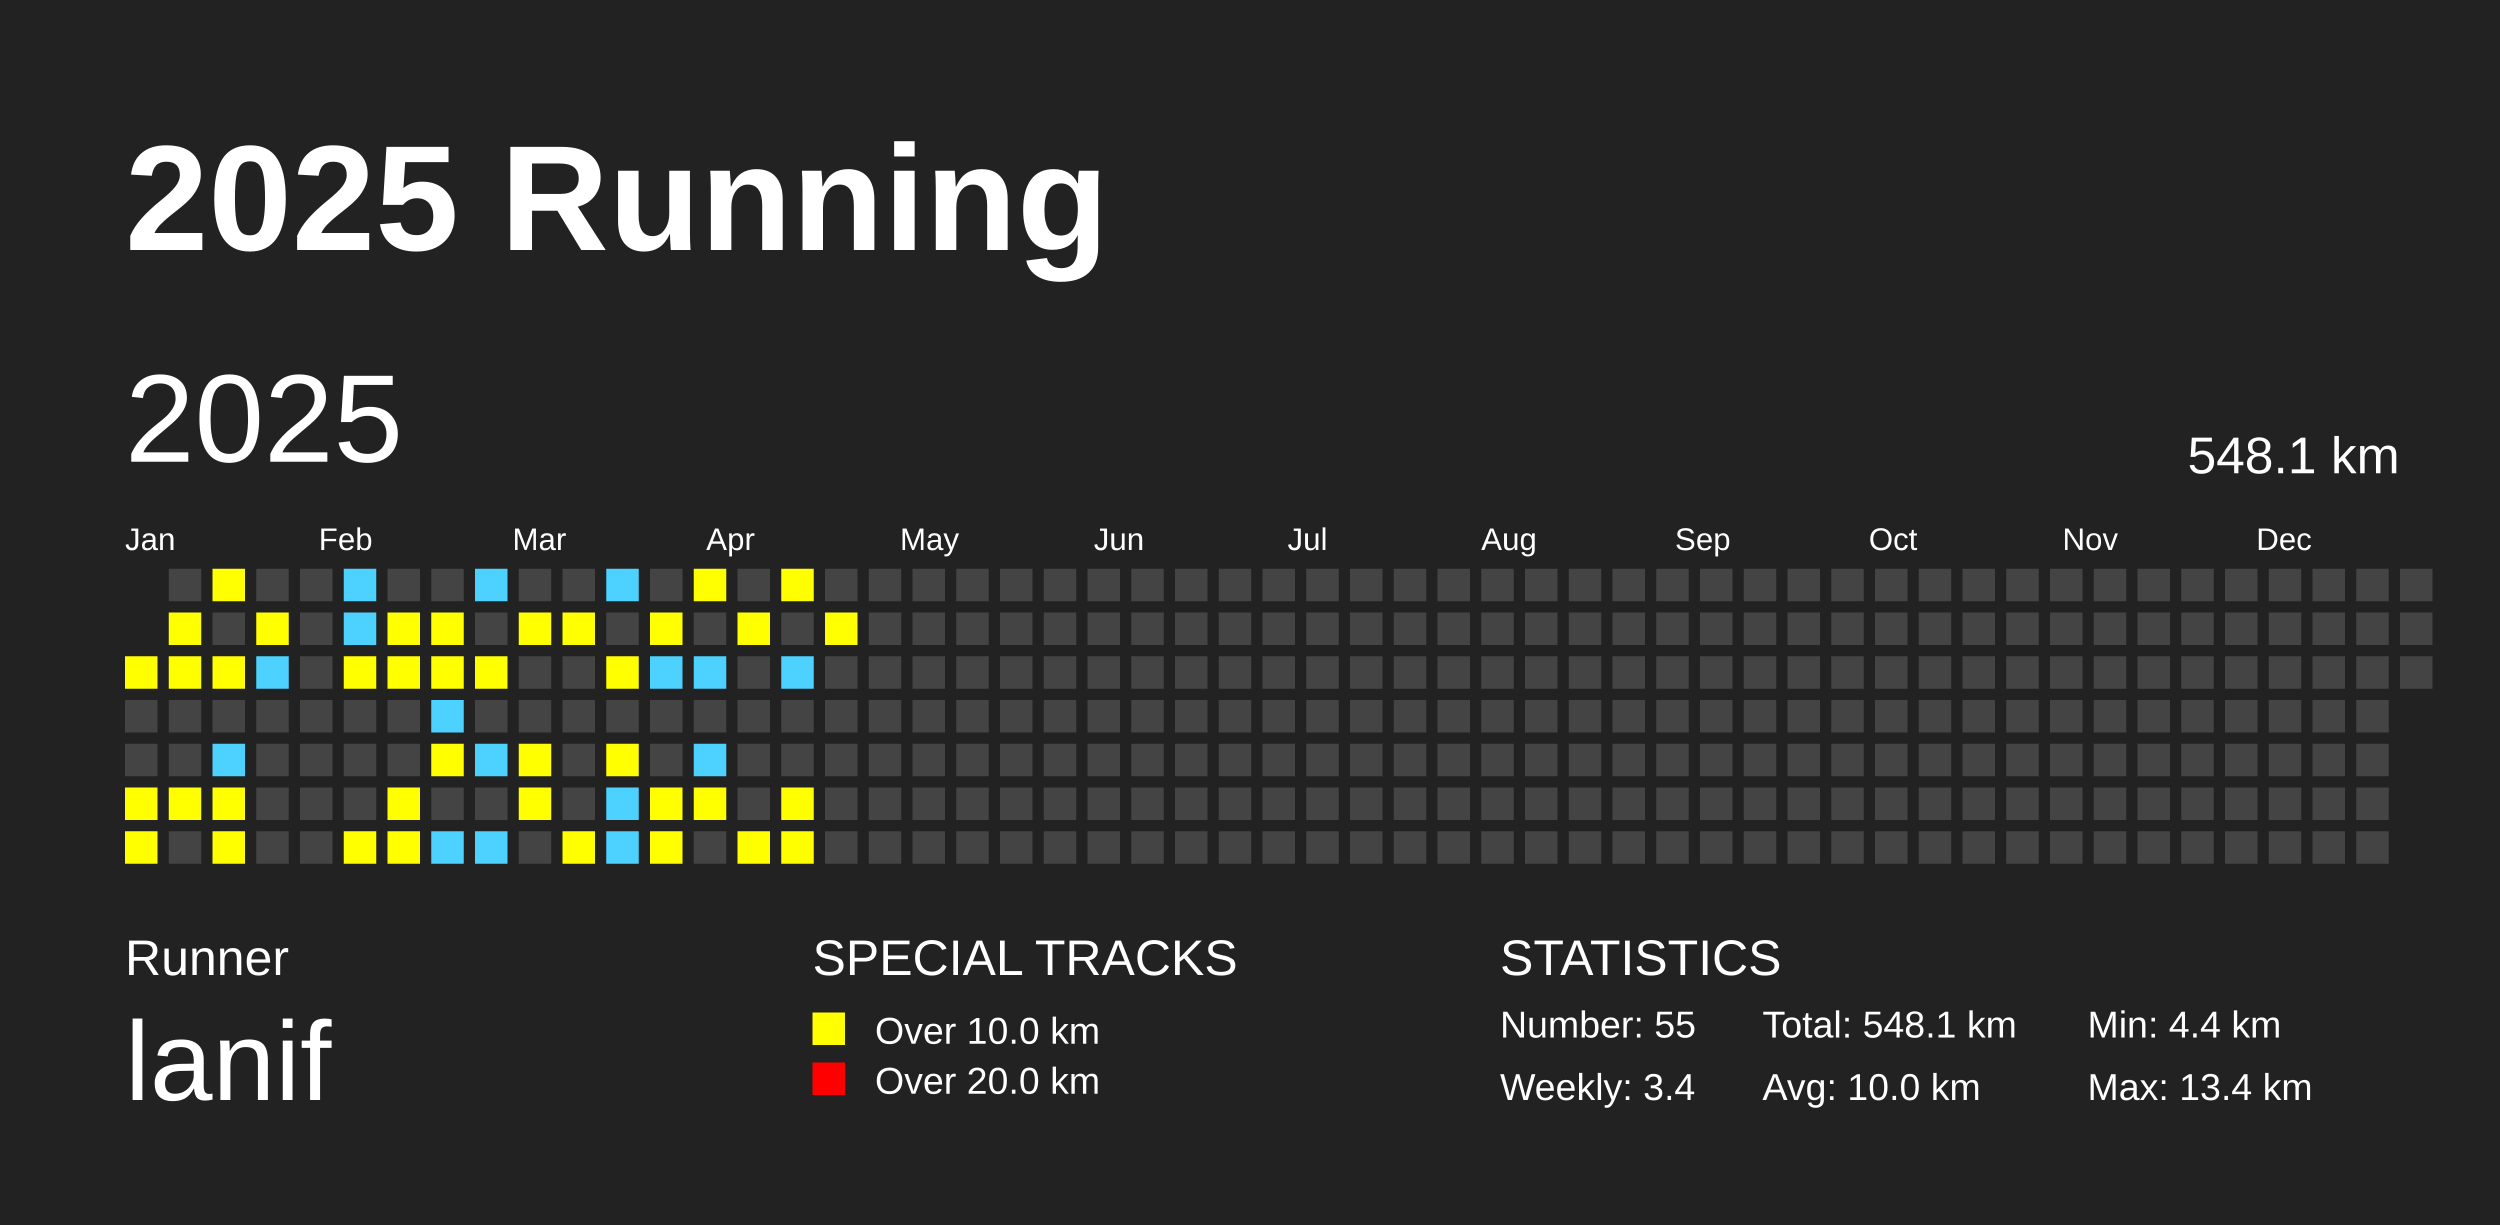
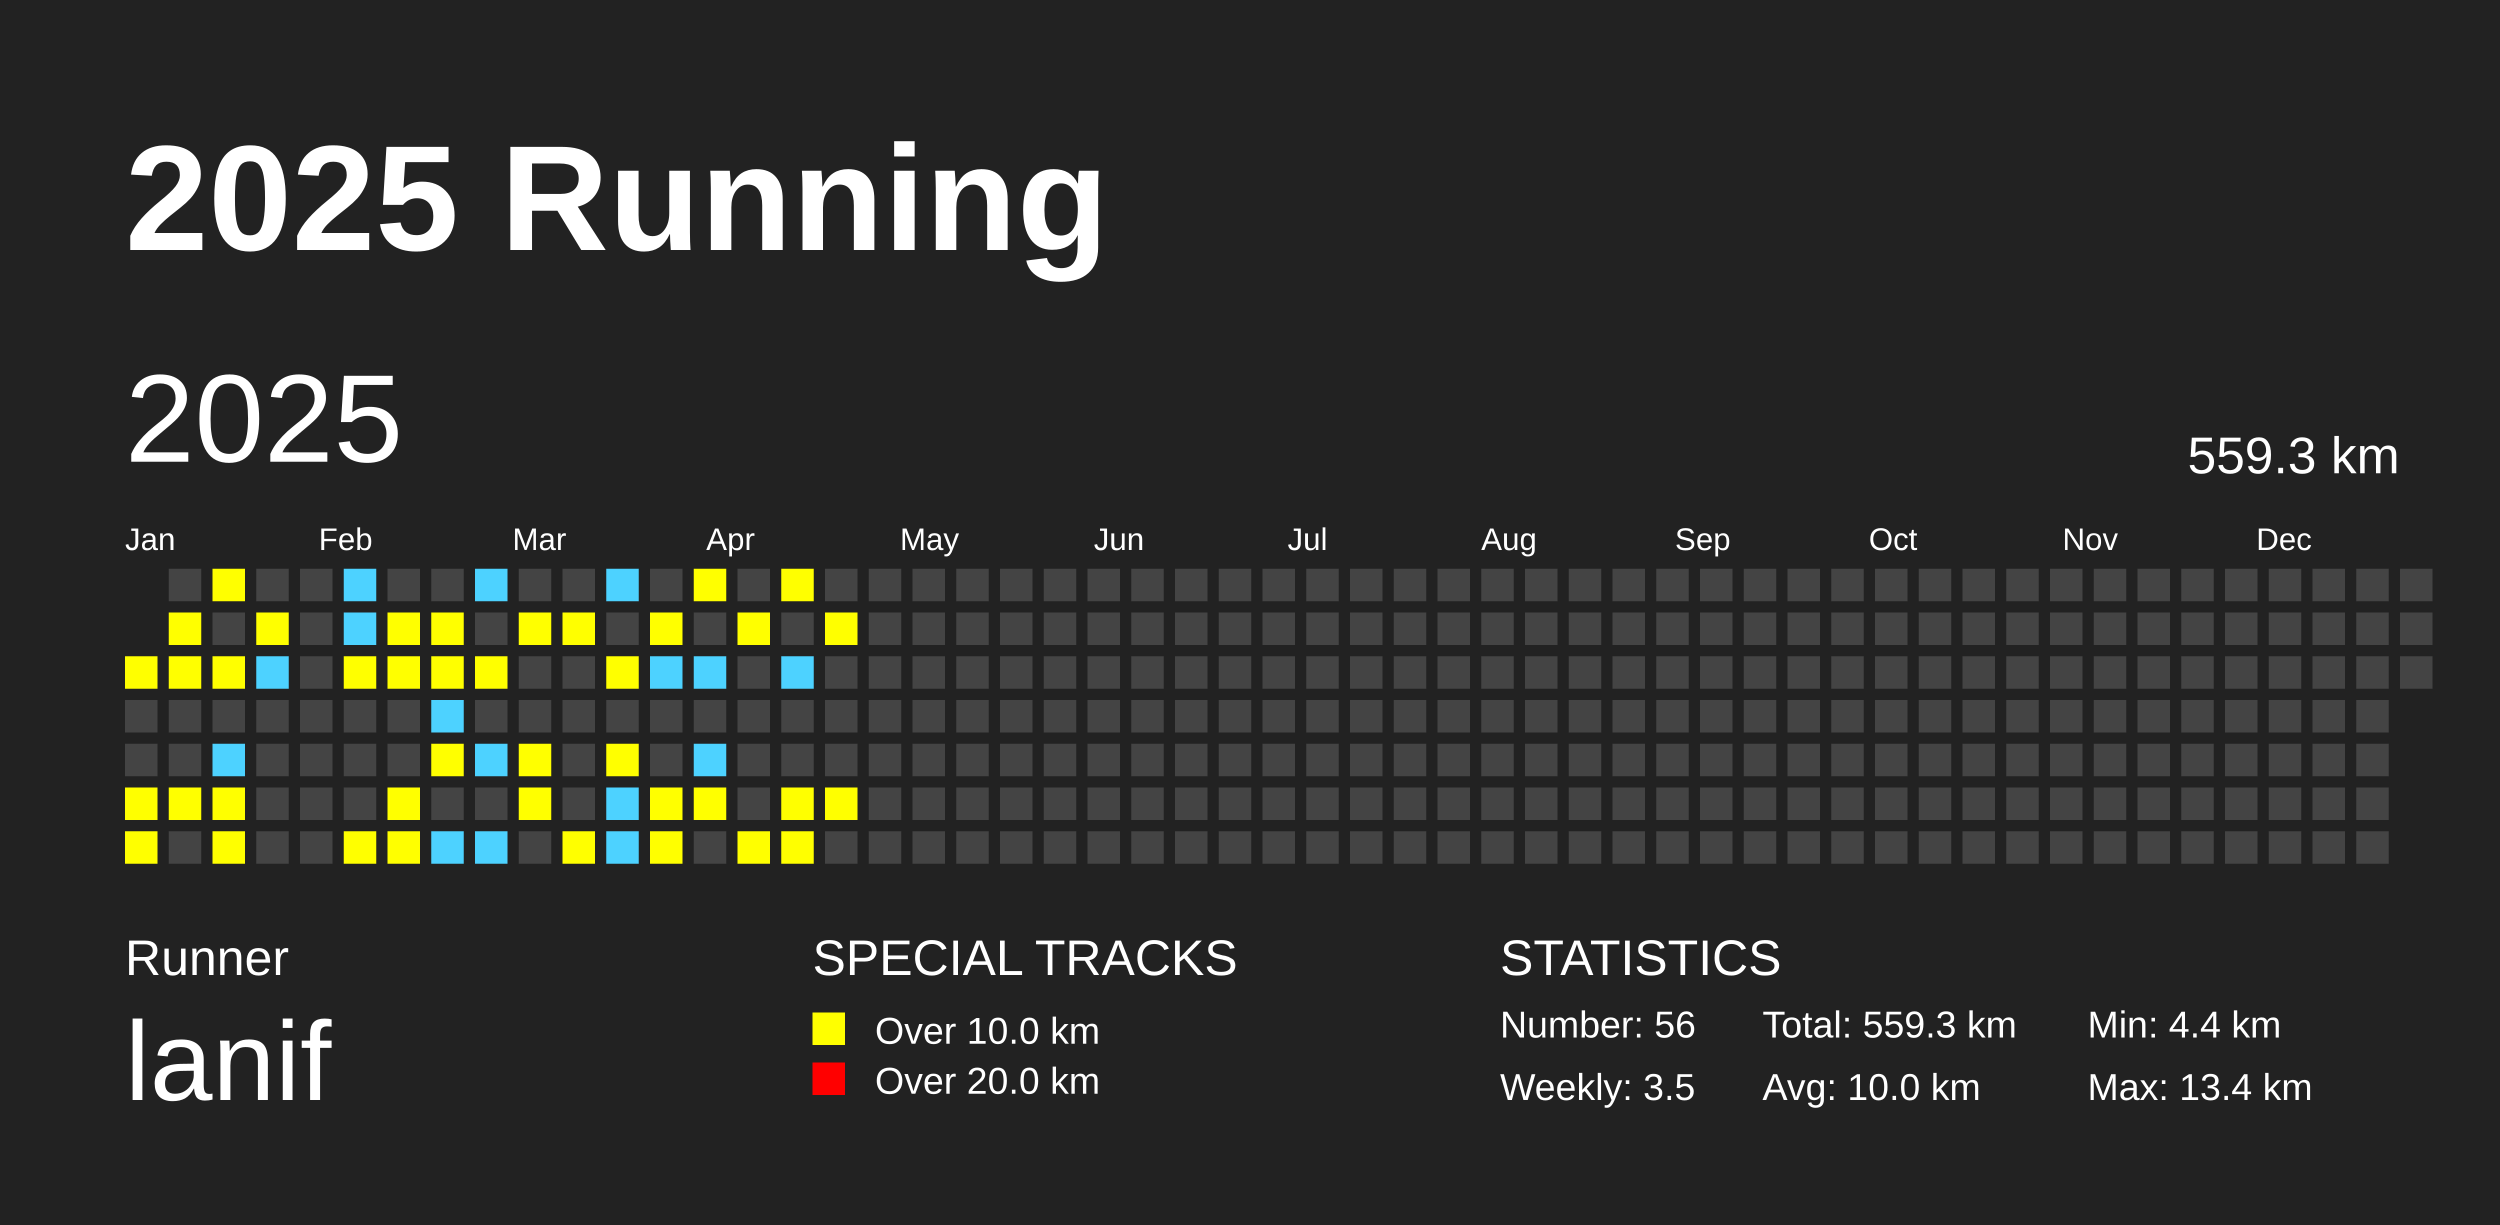
<svg xmlns="http://www.w3.org/2000/svg" baseProfile="full" height="98mm" version="1.1" viewBox="0,0,200,98" width="200mm">
  <defs />
  <rect fill="#222222" height="98" width="200" x="0" y="0" />
  <text fill="#FFFFFF" style="font-size:12px; font-family:Arial; font-weight:bold;" x="10" y="20">2025 Running</text>
  <text fill="#FFFFFF" style="font-size:4px; font-family:Arial" x="10" y="78">Runner</text>
  <text fill="#FFFFFF" style="font-size:9px; font-family:Arial" x="10" y="88">lanif</text>
  <text fill="#FFFFFF" style="font-size:4px; font-family:Arial" x="65" y="78">SPECIAL TRACKS</text>
  <rect fill="yellow" height="2.6" width="2.6" x="65" y="81" />
  <text fill="#FFFFFF" style="font-size:3px; font-family:Arial" x="70" y="83.5">Over 10.0 km</text>
  <rect fill="red" height="2.6" width="2.6" x="65" y="85" />
  <text fill="#FFFFFF" style="font-size:3px; font-family:Arial" x="70" y="87.5">Over 20.0 km</text>
  <text fill="#FFFFFF" style="font-size:4px; font-family:Arial" x="120" y="78">STATISTICS</text>
-   <text fill="#FFFFFF" style="font-size:3px; font-family:Arial" x="120" y="83">Number: 55</text>
-   <text fill="#FFFFFF" style="font-size:3px; font-family:Arial" x="120" y="88">Weekly: 3.4</text>
-   <text fill="#FFFFFF" style="font-size:3px; font-family:Arial" x="141" y="83">Total: 548.1 km</text>
+   <text fill="#FFFFFF" style="font-size:3px; font-family:Arial" x="120" y="83">Number: 56</text>
+   <text fill="#FFFFFF" style="font-size:3px; font-family:Arial" x="120" y="88">Weekly: 3.5</text>
+   <text fill="#FFFFFF" style="font-size:3px; font-family:Arial" x="141" y="83">Total: 559.3 km</text>
  <text fill="#FFFFFF" style="font-size:3px; font-family:Arial" x="141" y="88">Avg: 10.0 km</text>
  <text fill="#FFFFFF" style="font-size:3px; font-family:Arial" x="167" y="83">Min: 4.4 km</text>
  <text fill="#FFFFFF" style="font-size:3px; font-family:Arial" x="167" y="88">Max: 13.4 km</text>
  <text dominant-baseline="hanging" fill="#FFFFFF" style="font-size:10.0px; font-family:Arial;" x="10" y="30">2025</text>
-   <text dominant-baseline="hanging" fill="#FFFFFF" style="font-size:4.125px; font-family:Arial;" x="175" y="35">548.1 km</text>
+   <text dominant-baseline="hanging" fill="#FFFFFF" style="font-size:4.125px; font-family:Arial;" x="175" y="35">559.3 km</text>
  <text fill="#FFFFFF" style="font-size:2.5px; font-family:Arial" x="10.0" y="44">Jan</text>
  <text fill="#FFFFFF" style="font-size:2.5px; font-family:Arial" x="25.5" y="44">Feb</text>
  <text fill="#FFFFFF" style="font-size:2.5px; font-family:Arial" x="41.0" y="44">Mar</text>
  <text fill="#FFFFFF" style="font-size:2.5px; font-family:Arial" x="56.5" y="44">Apr</text>
  <text fill="#FFFFFF" style="font-size:2.5px; font-family:Arial" x="72.0" y="44">May</text>
  <text fill="#FFFFFF" style="font-size:2.5px; font-family:Arial" x="87.5" y="44">Jun</text>
  <text fill="#FFFFFF" style="font-size:2.5px; font-family:Arial" x="103.0" y="44">Jul</text>
  <text fill="#FFFFFF" style="font-size:2.5px; font-family:Arial" x="118.5" y="44">Aug</text>
  <text fill="#FFFFFF" style="font-size:2.5px; font-family:Arial" x="134.0" y="44">Sep</text>
  <text fill="#FFFFFF" style="font-size:2.5px; font-family:Arial" x="149.5" y="44">Oct</text>
  <text fill="#FFFFFF" style="font-size:2.5px; font-family:Arial" x="165.0" y="44">Nov</text>
  <text fill="#FFFFFF" style="font-size:2.5px; font-family:Arial" x="180.5" y="44">Dec</text>
  <rect fill="yellow" height="2.6" width="2.6" x="10.0" y="52.5" />
  <rect fill="#444444" height="2.6" width="2.6" x="10.0" y="56.0" />
  <rect fill="#444444" height="2.6" width="2.6" x="10.0" y="59.5" />
  <rect fill="yellow" height="2.6" width="2.6" x="10.0" y="63.0" />
  <rect fill="yellow" height="2.6" width="2.6" x="10.0" y="66.5" />
  <rect fill="#444444" height="2.6" width="2.6" x="13.5" y="45.5" />
  <rect fill="yellow" height="2.6" width="2.6" x="13.5" y="49.0" />
  <rect fill="yellow" height="2.6" width="2.6" x="13.5" y="52.5" />
  <rect fill="#444444" height="2.6" width="2.6" x="13.5" y="56.0" />
  <rect fill="#444444" height="2.6" width="2.6" x="13.5" y="59.5" />
  <rect fill="yellow" height="2.6" width="2.6" x="13.5" y="63.0" />
  <rect fill="#444444" height="2.6" width="2.6" x="13.5" y="66.5" />
  <rect fill="yellow" height="2.6" width="2.6" x="17.0" y="45.5" />
  <rect fill="#444444" height="2.6" width="2.6" x="17.0" y="49.0" />
  <rect fill="yellow" height="2.6" width="2.6" x="17.0" y="52.5" />
  <rect fill="#444444" height="2.6" width="2.6" x="17.0" y="56.0" />
  <rect fill="#4DD2FF" height="2.6" width="2.6" x="17.0" y="59.5" />
  <rect fill="yellow" height="2.6" width="2.6" x="17.0" y="63.0" />
  <rect fill="yellow" height="2.6" width="2.6" x="17.0" y="66.5" />
  <rect fill="#444444" height="2.6" width="2.6" x="20.5" y="45.5" />
  <rect fill="yellow" height="2.6" width="2.6" x="20.5" y="49.0" />
  <rect fill="#4DD2FF" height="2.6" width="2.6" x="20.5" y="52.5" />
  <rect fill="#444444" height="2.6" width="2.6" x="20.5" y="56.0" />
  <rect fill="#444444" height="2.6" width="2.6" x="20.5" y="59.5" />
  <rect fill="#444444" height="2.6" width="2.6" x="20.5" y="63.0" />
  <rect fill="#444444" height="2.6" width="2.6" x="20.5" y="66.5" />
  <rect fill="#444444" height="2.6" width="2.6" x="24.0" y="45.5" />
  <rect fill="#444444" height="2.6" width="2.6" x="24.0" y="49.0" />
  <rect fill="#444444" height="2.6" width="2.6" x="24.0" y="52.5" />
  <rect fill="#444444" height="2.6" width="2.6" x="24.0" y="56.0" />
  <rect fill="#444444" height="2.6" width="2.6" x="24.0" y="59.5" />
  <rect fill="#444444" height="2.6" width="2.6" x="24.0" y="63.0" />
  <rect fill="#444444" height="2.6" width="2.6" x="24.0" y="66.5" />
  <rect fill="#4DD2FF" height="2.6" width="2.6" x="27.5" y="45.5" />
  <rect fill="#4DD2FF" height="2.6" width="2.6" x="27.5" y="49.0" />
  <rect fill="yellow" height="2.6" width="2.6" x="27.5" y="52.5" />
  <rect fill="#444444" height="2.6" width="2.6" x="27.5" y="56.0" />
  <rect fill="#444444" height="2.6" width="2.6" x="27.5" y="59.5" />
  <rect fill="#444444" height="2.6" width="2.6" x="27.5" y="63.0" />
  <rect fill="yellow" height="2.6" width="2.6" x="27.5" y="66.5" />
  <rect fill="#444444" height="2.6" width="2.6" x="31.0" y="45.5" />
  <rect fill="yellow" height="2.6" width="2.6" x="31.0" y="49.0" />
  <rect fill="yellow" height="2.6" width="2.6" x="31.0" y="52.5" />
  <rect fill="#444444" height="2.6" width="2.6" x="31.0" y="56.0" />
  <rect fill="#444444" height="2.6" width="2.6" x="31.0" y="59.5" />
  <rect fill="yellow" height="2.6" width="2.6" x="31.0" y="63.0" />
  <rect fill="yellow" height="2.6" width="2.6" x="31.0" y="66.5" />
  <rect fill="#444444" height="2.6" width="2.6" x="34.5" y="45.5" />
  <rect fill="yellow" height="2.6" width="2.6" x="34.5" y="49.0" />
  <rect fill="yellow" height="2.6" width="2.6" x="34.5" y="52.5" />
  <rect fill="#4DD2FF" height="2.6" width="2.6" x="34.5" y="56.0" />
  <rect fill="yellow" height="2.6" width="2.6" x="34.5" y="59.5" />
  <rect fill="#444444" height="2.6" width="2.6" x="34.5" y="63.0" />
  <rect fill="#4DD2FF" height="2.6" width="2.6" x="34.5" y="66.5" />
  <rect fill="#4DD2FF" height="2.6" width="2.6" x="38.0" y="45.5" />
  <rect fill="#444444" height="2.6" width="2.6" x="38.0" y="49.0" />
  <rect fill="yellow" height="2.6" width="2.6" x="38.0" y="52.5" />
  <rect fill="#444444" height="2.6" width="2.6" x="38.0" y="56.0" />
  <rect fill="#4DD2FF" height="2.6" width="2.6" x="38.0" y="59.5" />
  <rect fill="#444444" height="2.6" width="2.6" x="38.0" y="63.0" />
  <rect fill="#4DD2FF" height="2.6" width="2.6" x="38.0" y="66.5" />
  <rect fill="#444444" height="2.6" width="2.6" x="41.5" y="45.5" />
  <rect fill="yellow" height="2.6" width="2.6" x="41.5" y="49.0" />
  <rect fill="#444444" height="2.6" width="2.6" x="41.5" y="52.5" />
  <rect fill="#444444" height="2.6" width="2.6" x="41.5" y="56.0" />
  <rect fill="yellow" height="2.6" width="2.6" x="41.5" y="59.5" />
  <rect fill="yellow" height="2.6" width="2.6" x="41.5" y="63.0" />
  <rect fill="#444444" height="2.6" width="2.6" x="41.5" y="66.5" />
  <rect fill="#444444" height="2.6" width="2.6" x="45.0" y="45.5" />
  <rect fill="yellow" height="2.6" width="2.6" x="45.0" y="49.0" />
  <rect fill="#444444" height="2.6" width="2.6" x="45.0" y="52.5" />
  <rect fill="#444444" height="2.6" width="2.6" x="45.0" y="56.0" />
  <rect fill="#444444" height="2.6" width="2.6" x="45.0" y="59.5" />
  <rect fill="#444444" height="2.6" width="2.6" x="45.0" y="63.0" />
  <rect fill="yellow" height="2.6" width="2.6" x="45.0" y="66.5" />
  <rect fill="#4DD2FF" height="2.6" width="2.6" x="48.5" y="45.5" />
  <rect fill="#444444" height="2.6" width="2.6" x="48.5" y="49.0" />
  <rect fill="yellow" height="2.6" width="2.6" x="48.5" y="52.5" />
  <rect fill="#444444" height="2.6" width="2.6" x="48.5" y="56.0" />
  <rect fill="yellow" height="2.6" width="2.6" x="48.5" y="59.5" />
  <rect fill="#4DD2FF" height="2.6" width="2.6" x="48.5" y="63.0" />
  <rect fill="#4DD2FF" height="2.6" width="2.6" x="48.5" y="66.5" />
  <rect fill="#444444" height="2.6" width="2.6" x="52.0" y="45.5" />
  <rect fill="yellow" height="2.6" width="2.6" x="52.0" y="49.0" />
  <rect fill="#4DD2FF" height="2.6" width="2.6" x="52.0" y="52.5" />
  <rect fill="#444444" height="2.6" width="2.6" x="52.0" y="56.0" />
  <rect fill="#444444" height="2.6" width="2.6" x="52.0" y="59.5" />
  <rect fill="yellow" height="2.6" width="2.6" x="52.0" y="63.0" />
  <rect fill="yellow" height="2.6" width="2.6" x="52.0" y="66.5" />
  <rect fill="yellow" height="2.6" width="2.6" x="55.5" y="45.5" />
  <rect fill="#444444" height="2.6" width="2.6" x="55.5" y="49.0" />
  <rect fill="#4DD2FF" height="2.6" width="2.6" x="55.5" y="52.5" />
  <rect fill="#444444" height="2.6" width="2.6" x="55.5" y="56.0" />
  <rect fill="#4DD2FF" height="2.6" width="2.6" x="55.5" y="59.5" />
  <rect fill="yellow" height="2.6" width="2.6" x="55.5" y="63.0" />
  <rect fill="#444444" height="2.6" width="2.6" x="55.5" y="66.5" />
  <rect fill="#444444" height="2.6" width="2.6" x="59.0" y="45.5" />
  <rect fill="yellow" height="2.6" width="2.6" x="59.0" y="49.0" />
  <rect fill="#444444" height="2.6" width="2.6" x="59.0" y="52.5" />
  <rect fill="#444444" height="2.6" width="2.6" x="59.0" y="56.0" />
  <rect fill="#444444" height="2.6" width="2.6" x="59.0" y="59.5" />
  <rect fill="#444444" height="2.6" width="2.6" x="59.0" y="63.0" />
  <rect fill="yellow" height="2.6" width="2.6" x="59.0" y="66.5" />
  <rect fill="yellow" height="2.6" width="2.6" x="62.5" y="45.5" />
  <rect fill="#444444" height="2.6" width="2.6" x="62.5" y="49.0" />
  <rect fill="#4DD2FF" height="2.6" width="2.6" x="62.5" y="52.5" />
  <rect fill="#444444" height="2.6" width="2.6" x="62.5" y="56.0" />
  <rect fill="#444444" height="2.6" width="2.6" x="62.5" y="59.5" />
  <rect fill="yellow" height="2.6" width="2.6" x="62.5" y="63.0" />
  <rect fill="yellow" height="2.6" width="2.6" x="62.5" y="66.5" />
  <rect fill="#444444" height="2.6" width="2.6" x="66.0" y="45.5" />
  <rect fill="yellow" height="2.6" width="2.6" x="66.0" y="49.0" />
  <rect fill="#444444" height="2.6" width="2.6" x="66.0" y="52.5" />
  <rect fill="#444444" height="2.6" width="2.6" x="66.0" y="56.0" />
  <rect fill="#444444" height="2.6" width="2.6" x="66.0" y="59.5" />
-   <rect fill="#444444" height="2.6" width="2.6" x="66.0" y="63.0" />
+   <rect fill="yellow" height="2.6" width="2.6" x="66.0" y="63.0" />
  <rect fill="#444444" height="2.6" width="2.6" x="66.0" y="66.5" />
  <rect fill="#444444" height="2.6" width="2.6" x="69.5" y="45.5" />
  <rect fill="#444444" height="2.6" width="2.6" x="69.5" y="49.0" />
  <rect fill="#444444" height="2.6" width="2.6" x="69.5" y="52.5" />
  <rect fill="#444444" height="2.6" width="2.6" x="69.5" y="56.0" />
  <rect fill="#444444" height="2.6" width="2.6" x="69.5" y="59.5" />
  <rect fill="#444444" height="2.6" width="2.6" x="69.5" y="63.0" />
  <rect fill="#444444" height="2.6" width="2.6" x="69.5" y="66.5" />
  <rect fill="#444444" height="2.6" width="2.6" x="73.0" y="45.5" />
  <rect fill="#444444" height="2.6" width="2.6" x="73.0" y="49.0" />
  <rect fill="#444444" height="2.6" width="2.6" x="73.0" y="52.5" />
  <rect fill="#444444" height="2.6" width="2.6" x="73.0" y="56.0" />
  <rect fill="#444444" height="2.6" width="2.6" x="73.0" y="59.5" />
  <rect fill="#444444" height="2.6" width="2.6" x="73.0" y="63.0" />
  <rect fill="#444444" height="2.6" width="2.6" x="73.0" y="66.5" />
  <rect fill="#444444" height="2.6" width="2.6" x="76.5" y="45.5" />
  <rect fill="#444444" height="2.6" width="2.6" x="76.5" y="49.0" />
  <rect fill="#444444" height="2.6" width="2.6" x="76.5" y="52.5" />
  <rect fill="#444444" height="2.6" width="2.6" x="76.5" y="56.0" />
  <rect fill="#444444" height="2.6" width="2.6" x="76.5" y="59.5" />
  <rect fill="#444444" height="2.6" width="2.6" x="76.5" y="63.0" />
  <rect fill="#444444" height="2.6" width="2.6" x="76.5" y="66.5" />
  <rect fill="#444444" height="2.6" width="2.6" x="80.0" y="45.5" />
  <rect fill="#444444" height="2.6" width="2.6" x="80.0" y="49.0" />
  <rect fill="#444444" height="2.6" width="2.6" x="80.0" y="52.5" />
  <rect fill="#444444" height="2.6" width="2.6" x="80.0" y="56.0" />
  <rect fill="#444444" height="2.6" width="2.6" x="80.0" y="59.5" />
  <rect fill="#444444" height="2.6" width="2.6" x="80.0" y="63.0" />
  <rect fill="#444444" height="2.6" width="2.6" x="80.0" y="66.5" />
  <rect fill="#444444" height="2.6" width="2.6" x="83.5" y="45.5" />
  <rect fill="#444444" height="2.6" width="2.6" x="83.5" y="49.0" />
  <rect fill="#444444" height="2.6" width="2.6" x="83.5" y="52.5" />
  <rect fill="#444444" height="2.6" width="2.6" x="83.5" y="56.0" />
  <rect fill="#444444" height="2.6" width="2.6" x="83.5" y="59.5" />
  <rect fill="#444444" height="2.6" width="2.6" x="83.5" y="63.0" />
  <rect fill="#444444" height="2.6" width="2.6" x="83.5" y="66.5" />
  <rect fill="#444444" height="2.6" width="2.6" x="87.0" y="45.5" />
  <rect fill="#444444" height="2.6" width="2.6" x="87.0" y="49.0" />
  <rect fill="#444444" height="2.6" width="2.6" x="87.0" y="52.5" />
  <rect fill="#444444" height="2.6" width="2.6" x="87.0" y="56.0" />
  <rect fill="#444444" height="2.6" width="2.6" x="87.0" y="59.5" />
  <rect fill="#444444" height="2.6" width="2.6" x="87.0" y="63.0" />
  <rect fill="#444444" height="2.6" width="2.6" x="87.0" y="66.5" />
  <rect fill="#444444" height="2.6" width="2.6" x="90.5" y="45.5" />
  <rect fill="#444444" height="2.6" width="2.6" x="90.5" y="49.0" />
  <rect fill="#444444" height="2.6" width="2.6" x="90.5" y="52.5" />
  <rect fill="#444444" height="2.6" width="2.6" x="90.5" y="56.0" />
  <rect fill="#444444" height="2.6" width="2.6" x="90.5" y="59.5" />
  <rect fill="#444444" height="2.6" width="2.6" x="90.5" y="63.0" />
  <rect fill="#444444" height="2.6" width="2.6" x="90.5" y="66.5" />
  <rect fill="#444444" height="2.6" width="2.6" x="94.0" y="45.5" />
  <rect fill="#444444" height="2.6" width="2.6" x="94.0" y="49.0" />
  <rect fill="#444444" height="2.6" width="2.6" x="94.0" y="52.5" />
  <rect fill="#444444" height="2.6" width="2.6" x="94.0" y="56.0" />
  <rect fill="#444444" height="2.6" width="2.6" x="94.0" y="59.5" />
  <rect fill="#444444" height="2.6" width="2.6" x="94.0" y="63.0" />
  <rect fill="#444444" height="2.6" width="2.6" x="94.0" y="66.5" />
  <rect fill="#444444" height="2.6" width="2.6" x="97.5" y="45.5" />
  <rect fill="#444444" height="2.6" width="2.6" x="97.5" y="49.0" />
  <rect fill="#444444" height="2.6" width="2.6" x="97.5" y="52.5" />
  <rect fill="#444444" height="2.6" width="2.6" x="97.5" y="56.0" />
  <rect fill="#444444" height="2.6" width="2.6" x="97.5" y="59.5" />
  <rect fill="#444444" height="2.6" width="2.6" x="97.5" y="63.0" />
  <rect fill="#444444" height="2.6" width="2.6" x="97.5" y="66.5" />
  <rect fill="#444444" height="2.6" width="2.6" x="101.0" y="45.5" />
  <rect fill="#444444" height="2.6" width="2.6" x="101.0" y="49.0" />
  <rect fill="#444444" height="2.6" width="2.6" x="101.0" y="52.5" />
  <rect fill="#444444" height="2.6" width="2.6" x="101.0" y="56.0" />
  <rect fill="#444444" height="2.6" width="2.6" x="101.0" y="59.5" />
  <rect fill="#444444" height="2.6" width="2.6" x="101.0" y="63.0" />
  <rect fill="#444444" height="2.6" width="2.6" x="101.0" y="66.5" />
  <rect fill="#444444" height="2.6" width="2.6" x="104.5" y="45.5" />
  <rect fill="#444444" height="2.6" width="2.6" x="104.5" y="49.0" />
  <rect fill="#444444" height="2.6" width="2.6" x="104.5" y="52.5" />
  <rect fill="#444444" height="2.6" width="2.6" x="104.5" y="56.0" />
  <rect fill="#444444" height="2.6" width="2.6" x="104.5" y="59.5" />
  <rect fill="#444444" height="2.6" width="2.6" x="104.5" y="63.0" />
  <rect fill="#444444" height="2.6" width="2.6" x="104.5" y="66.5" />
  <rect fill="#444444" height="2.6" width="2.6" x="108.0" y="45.5" />
  <rect fill="#444444" height="2.6" width="2.6" x="108.0" y="49.0" />
  <rect fill="#444444" height="2.6" width="2.6" x="108.0" y="52.5" />
  <rect fill="#444444" height="2.6" width="2.6" x="108.0" y="56.0" />
  <rect fill="#444444" height="2.6" width="2.6" x="108.0" y="59.5" />
  <rect fill="#444444" height="2.6" width="2.6" x="108.0" y="63.0" />
  <rect fill="#444444" height="2.6" width="2.6" x="108.0" y="66.5" />
  <rect fill="#444444" height="2.6" width="2.6" x="111.5" y="45.5" />
  <rect fill="#444444" height="2.6" width="2.6" x="111.5" y="49.0" />
  <rect fill="#444444" height="2.6" width="2.6" x="111.5" y="52.5" />
  <rect fill="#444444" height="2.6" width="2.6" x="111.5" y="56.0" />
  <rect fill="#444444" height="2.6" width="2.6" x="111.5" y="59.5" />
  <rect fill="#444444" height="2.6" width="2.6" x="111.5" y="63.0" />
  <rect fill="#444444" height="2.6" width="2.6" x="111.5" y="66.5" />
  <rect fill="#444444" height="2.6" width="2.6" x="115.0" y="45.5" />
  <rect fill="#444444" height="2.6" width="2.6" x="115.0" y="49.0" />
  <rect fill="#444444" height="2.6" width="2.6" x="115.0" y="52.5" />
  <rect fill="#444444" height="2.6" width="2.6" x="115.0" y="56.0" />
  <rect fill="#444444" height="2.6" width="2.6" x="115.0" y="59.5" />
  <rect fill="#444444" height="2.6" width="2.6" x="115.0" y="63.0" />
  <rect fill="#444444" height="2.6" width="2.6" x="115.0" y="66.5" />
  <rect fill="#444444" height="2.6" width="2.6" x="118.5" y="45.5" />
  <rect fill="#444444" height="2.6" width="2.6" x="118.5" y="49.0" />
  <rect fill="#444444" height="2.6" width="2.6" x="118.5" y="52.5" />
  <rect fill="#444444" height="2.6" width="2.6" x="118.5" y="56.0" />
  <rect fill="#444444" height="2.6" width="2.6" x="118.5" y="59.5" />
  <rect fill="#444444" height="2.6" width="2.6" x="118.5" y="63.0" />
  <rect fill="#444444" height="2.6" width="2.6" x="118.5" y="66.5" />
  <rect fill="#444444" height="2.6" width="2.6" x="122.0" y="45.5" />
  <rect fill="#444444" height="2.6" width="2.6" x="122.0" y="49.0" />
  <rect fill="#444444" height="2.6" width="2.6" x="122.0" y="52.5" />
  <rect fill="#444444" height="2.6" width="2.6" x="122.0" y="56.0" />
  <rect fill="#444444" height="2.6" width="2.6" x="122.0" y="59.5" />
  <rect fill="#444444" height="2.6" width="2.6" x="122.0" y="63.0" />
  <rect fill="#444444" height="2.6" width="2.6" x="122.0" y="66.5" />
  <rect fill="#444444" height="2.6" width="2.6" x="125.5" y="45.5" />
  <rect fill="#444444" height="2.6" width="2.6" x="125.5" y="49.0" />
  <rect fill="#444444" height="2.6" width="2.6" x="125.5" y="52.5" />
  <rect fill="#444444" height="2.6" width="2.6" x="125.5" y="56.0" />
  <rect fill="#444444" height="2.6" width="2.6" x="125.5" y="59.5" />
  <rect fill="#444444" height="2.6" width="2.6" x="125.5" y="63.0" />
  <rect fill="#444444" height="2.6" width="2.6" x="125.5" y="66.5" />
  <rect fill="#444444" height="2.6" width="2.6" x="129.0" y="45.5" />
  <rect fill="#444444" height="2.6" width="2.6" x="129.0" y="49.0" />
  <rect fill="#444444" height="2.6" width="2.6" x="129.0" y="52.5" />
  <rect fill="#444444" height="2.6" width="2.6" x="129.0" y="56.0" />
  <rect fill="#444444" height="2.6" width="2.6" x="129.0" y="59.5" />
  <rect fill="#444444" height="2.6" width="2.6" x="129.0" y="63.0" />
  <rect fill="#444444" height="2.6" width="2.6" x="129.0" y="66.5" />
  <rect fill="#444444" height="2.6" width="2.6" x="132.5" y="45.5" />
  <rect fill="#444444" height="2.6" width="2.6" x="132.5" y="49.0" />
  <rect fill="#444444" height="2.6" width="2.6" x="132.5" y="52.5" />
  <rect fill="#444444" height="2.6" width="2.6" x="132.5" y="56.0" />
  <rect fill="#444444" height="2.6" width="2.6" x="132.5" y="59.5" />
  <rect fill="#444444" height="2.6" width="2.6" x="132.5" y="63.0" />
  <rect fill="#444444" height="2.6" width="2.6" x="132.5" y="66.5" />
  <rect fill="#444444" height="2.6" width="2.6" x="136.0" y="45.5" />
  <rect fill="#444444" height="2.6" width="2.6" x="136.0" y="49.0" />
  <rect fill="#444444" height="2.6" width="2.6" x="136.0" y="52.5" />
  <rect fill="#444444" height="2.6" width="2.6" x="136.0" y="56.0" />
  <rect fill="#444444" height="2.6" width="2.6" x="136.0" y="59.5" />
  <rect fill="#444444" height="2.6" width="2.6" x="136.0" y="63.0" />
  <rect fill="#444444" height="2.6" width="2.6" x="136.0" y="66.5" />
  <rect fill="#444444" height="2.6" width="2.6" x="139.5" y="45.5" />
  <rect fill="#444444" height="2.6" width="2.6" x="139.5" y="49.0" />
  <rect fill="#444444" height="2.6" width="2.6" x="139.5" y="52.5" />
  <rect fill="#444444" height="2.6" width="2.6" x="139.5" y="56.0" />
  <rect fill="#444444" height="2.6" width="2.6" x="139.5" y="59.5" />
  <rect fill="#444444" height="2.6" width="2.6" x="139.5" y="63.0" />
  <rect fill="#444444" height="2.6" width="2.6" x="139.5" y="66.5" />
  <rect fill="#444444" height="2.6" width="2.6" x="143.0" y="45.5" />
  <rect fill="#444444" height="2.6" width="2.6" x="143.0" y="49.0" />
  <rect fill="#444444" height="2.6" width="2.6" x="143.0" y="52.5" />
  <rect fill="#444444" height="2.6" width="2.6" x="143.0" y="56.0" />
  <rect fill="#444444" height="2.6" width="2.6" x="143.0" y="59.5" />
  <rect fill="#444444" height="2.6" width="2.6" x="143.0" y="63.0" />
  <rect fill="#444444" height="2.6" width="2.6" x="143.0" y="66.5" />
  <rect fill="#444444" height="2.6" width="2.6" x="146.5" y="45.5" />
  <rect fill="#444444" height="2.6" width="2.6" x="146.5" y="49.0" />
  <rect fill="#444444" height="2.6" width="2.6" x="146.5" y="52.5" />
  <rect fill="#444444" height="2.6" width="2.6" x="146.5" y="56.0" />
  <rect fill="#444444" height="2.6" width="2.6" x="146.5" y="59.5" />
  <rect fill="#444444" height="2.6" width="2.6" x="146.5" y="63.0" />
  <rect fill="#444444" height="2.6" width="2.6" x="146.5" y="66.5" />
  <rect fill="#444444" height="2.6" width="2.6" x="150.0" y="45.5" />
  <rect fill="#444444" height="2.6" width="2.6" x="150.0" y="49.0" />
  <rect fill="#444444" height="2.6" width="2.6" x="150.0" y="52.5" />
  <rect fill="#444444" height="2.6" width="2.6" x="150.0" y="56.0" />
  <rect fill="#444444" height="2.6" width="2.6" x="150.0" y="59.5" />
  <rect fill="#444444" height="2.6" width="2.6" x="150.0" y="63.0" />
  <rect fill="#444444" height="2.6" width="2.6" x="150.0" y="66.5" />
  <rect fill="#444444" height="2.6" width="2.6" x="153.5" y="45.5" />
  <rect fill="#444444" height="2.6" width="2.6" x="153.5" y="49.0" />
  <rect fill="#444444" height="2.6" width="2.6" x="153.5" y="52.5" />
  <rect fill="#444444" height="2.6" width="2.6" x="153.5" y="56.0" />
  <rect fill="#444444" height="2.6" width="2.6" x="153.5" y="59.5" />
  <rect fill="#444444" height="2.6" width="2.6" x="153.5" y="63.0" />
  <rect fill="#444444" height="2.6" width="2.6" x="153.5" y="66.5" />
  <rect fill="#444444" height="2.6" width="2.6" x="157.0" y="45.5" />
  <rect fill="#444444" height="2.6" width="2.6" x="157.0" y="49.0" />
  <rect fill="#444444" height="2.6" width="2.6" x="157.0" y="52.5" />
  <rect fill="#444444" height="2.6" width="2.6" x="157.0" y="56.0" />
  <rect fill="#444444" height="2.6" width="2.6" x="157.0" y="59.5" />
  <rect fill="#444444" height="2.6" width="2.6" x="157.0" y="63.0" />
  <rect fill="#444444" height="2.6" width="2.6" x="157.0" y="66.5" />
  <rect fill="#444444" height="2.6" width="2.6" x="160.5" y="45.5" />
  <rect fill="#444444" height="2.6" width="2.6" x="160.5" y="49.0" />
  <rect fill="#444444" height="2.6" width="2.6" x="160.5" y="52.5" />
  <rect fill="#444444" height="2.6" width="2.6" x="160.5" y="56.0" />
  <rect fill="#444444" height="2.6" width="2.6" x="160.5" y="59.5" />
  <rect fill="#444444" height="2.6" width="2.6" x="160.5" y="63.0" />
  <rect fill="#444444" height="2.6" width="2.6" x="160.5" y="66.5" />
  <rect fill="#444444" height="2.6" width="2.6" x="164.0" y="45.5" />
  <rect fill="#444444" height="2.6" width="2.6" x="164.0" y="49.0" />
  <rect fill="#444444" height="2.6" width="2.6" x="164.0" y="52.5" />
  <rect fill="#444444" height="2.6" width="2.6" x="164.0" y="56.0" />
  <rect fill="#444444" height="2.6" width="2.6" x="164.0" y="59.5" />
  <rect fill="#444444" height="2.6" width="2.6" x="164.0" y="63.0" />
  <rect fill="#444444" height="2.6" width="2.6" x="164.0" y="66.5" />
  <rect fill="#444444" height="2.6" width="2.6" x="167.5" y="45.5" />
  <rect fill="#444444" height="2.6" width="2.6" x="167.5" y="49.0" />
  <rect fill="#444444" height="2.6" width="2.6" x="167.5" y="52.5" />
  <rect fill="#444444" height="2.6" width="2.6" x="167.5" y="56.0" />
  <rect fill="#444444" height="2.6" width="2.6" x="167.5" y="59.5" />
  <rect fill="#444444" height="2.6" width="2.6" x="167.5" y="63.0" />
  <rect fill="#444444" height="2.6" width="2.6" x="167.5" y="66.5" />
  <rect fill="#444444" height="2.6" width="2.6" x="171.0" y="45.5" />
  <rect fill="#444444" height="2.6" width="2.6" x="171.0" y="49.0" />
  <rect fill="#444444" height="2.6" width="2.6" x="171.0" y="52.5" />
  <rect fill="#444444" height="2.6" width="2.6" x="171.0" y="56.0" />
  <rect fill="#444444" height="2.6" width="2.6" x="171.0" y="59.5" />
  <rect fill="#444444" height="2.6" width="2.6" x="171.0" y="63.0" />
  <rect fill="#444444" height="2.6" width="2.6" x="171.0" y="66.5" />
  <rect fill="#444444" height="2.6" width="2.6" x="174.5" y="45.5" />
  <rect fill="#444444" height="2.6" width="2.6" x="174.5" y="49.0" />
  <rect fill="#444444" height="2.6" width="2.6" x="174.5" y="52.5" />
  <rect fill="#444444" height="2.6" width="2.6" x="174.5" y="56.0" />
  <rect fill="#444444" height="2.6" width="2.6" x="174.5" y="59.5" />
  <rect fill="#444444" height="2.6" width="2.6" x="174.5" y="63.0" />
  <rect fill="#444444" height="2.6" width="2.6" x="174.5" y="66.5" />
  <rect fill="#444444" height="2.6" width="2.6" x="178.0" y="45.5" />
  <rect fill="#444444" height="2.6" width="2.6" x="178.0" y="49.0" />
  <rect fill="#444444" height="2.6" width="2.6" x="178.0" y="52.5" />
  <rect fill="#444444" height="2.6" width="2.6" x="178.0" y="56.0" />
  <rect fill="#444444" height="2.6" width="2.6" x="178.0" y="59.5" />
  <rect fill="#444444" height="2.6" width="2.6" x="178.0" y="63.0" />
  <rect fill="#444444" height="2.6" width="2.6" x="178.0" y="66.5" />
  <rect fill="#444444" height="2.6" width="2.6" x="181.5" y="45.5" />
  <rect fill="#444444" height="2.6" width="2.6" x="181.5" y="49.0" />
  <rect fill="#444444" height="2.6" width="2.6" x="181.5" y="52.5" />
  <rect fill="#444444" height="2.6" width="2.6" x="181.5" y="56.0" />
  <rect fill="#444444" height="2.6" width="2.6" x="181.5" y="59.5" />
  <rect fill="#444444" height="2.6" width="2.6" x="181.5" y="63.0" />
  <rect fill="#444444" height="2.6" width="2.6" x="181.5" y="66.5" />
  <rect fill="#444444" height="2.6" width="2.6" x="185.0" y="45.5" />
  <rect fill="#444444" height="2.6" width="2.6" x="185.0" y="49.0" />
  <rect fill="#444444" height="2.6" width="2.6" x="185.0" y="52.5" />
  <rect fill="#444444" height="2.6" width="2.6" x="185.0" y="56.0" />
  <rect fill="#444444" height="2.6" width="2.6" x="185.0" y="59.5" />
  <rect fill="#444444" height="2.6" width="2.6" x="185.0" y="63.0" />
  <rect fill="#444444" height="2.6" width="2.6" x="185.0" y="66.5" />
  <rect fill="#444444" height="2.6" width="2.6" x="188.5" y="45.5" />
  <rect fill="#444444" height="2.6" width="2.6" x="188.5" y="49.0" />
  <rect fill="#444444" height="2.6" width="2.6" x="188.5" y="52.5" />
  <rect fill="#444444" height="2.6" width="2.6" x="188.5" y="56.0" />
  <rect fill="#444444" height="2.6" width="2.6" x="188.5" y="59.5" />
  <rect fill="#444444" height="2.6" width="2.6" x="188.5" y="63.0" />
  <rect fill="#444444" height="2.6" width="2.6" x="188.5" y="66.5" />
  <rect fill="#444444" height="2.6" width="2.6" x="192.0" y="45.5" />
  <rect fill="#444444" height="2.6" width="2.6" x="192.0" y="49.0" />
  <rect fill="#444444" height="2.6" width="2.6" x="192.0" y="52.5" />
</svg>
